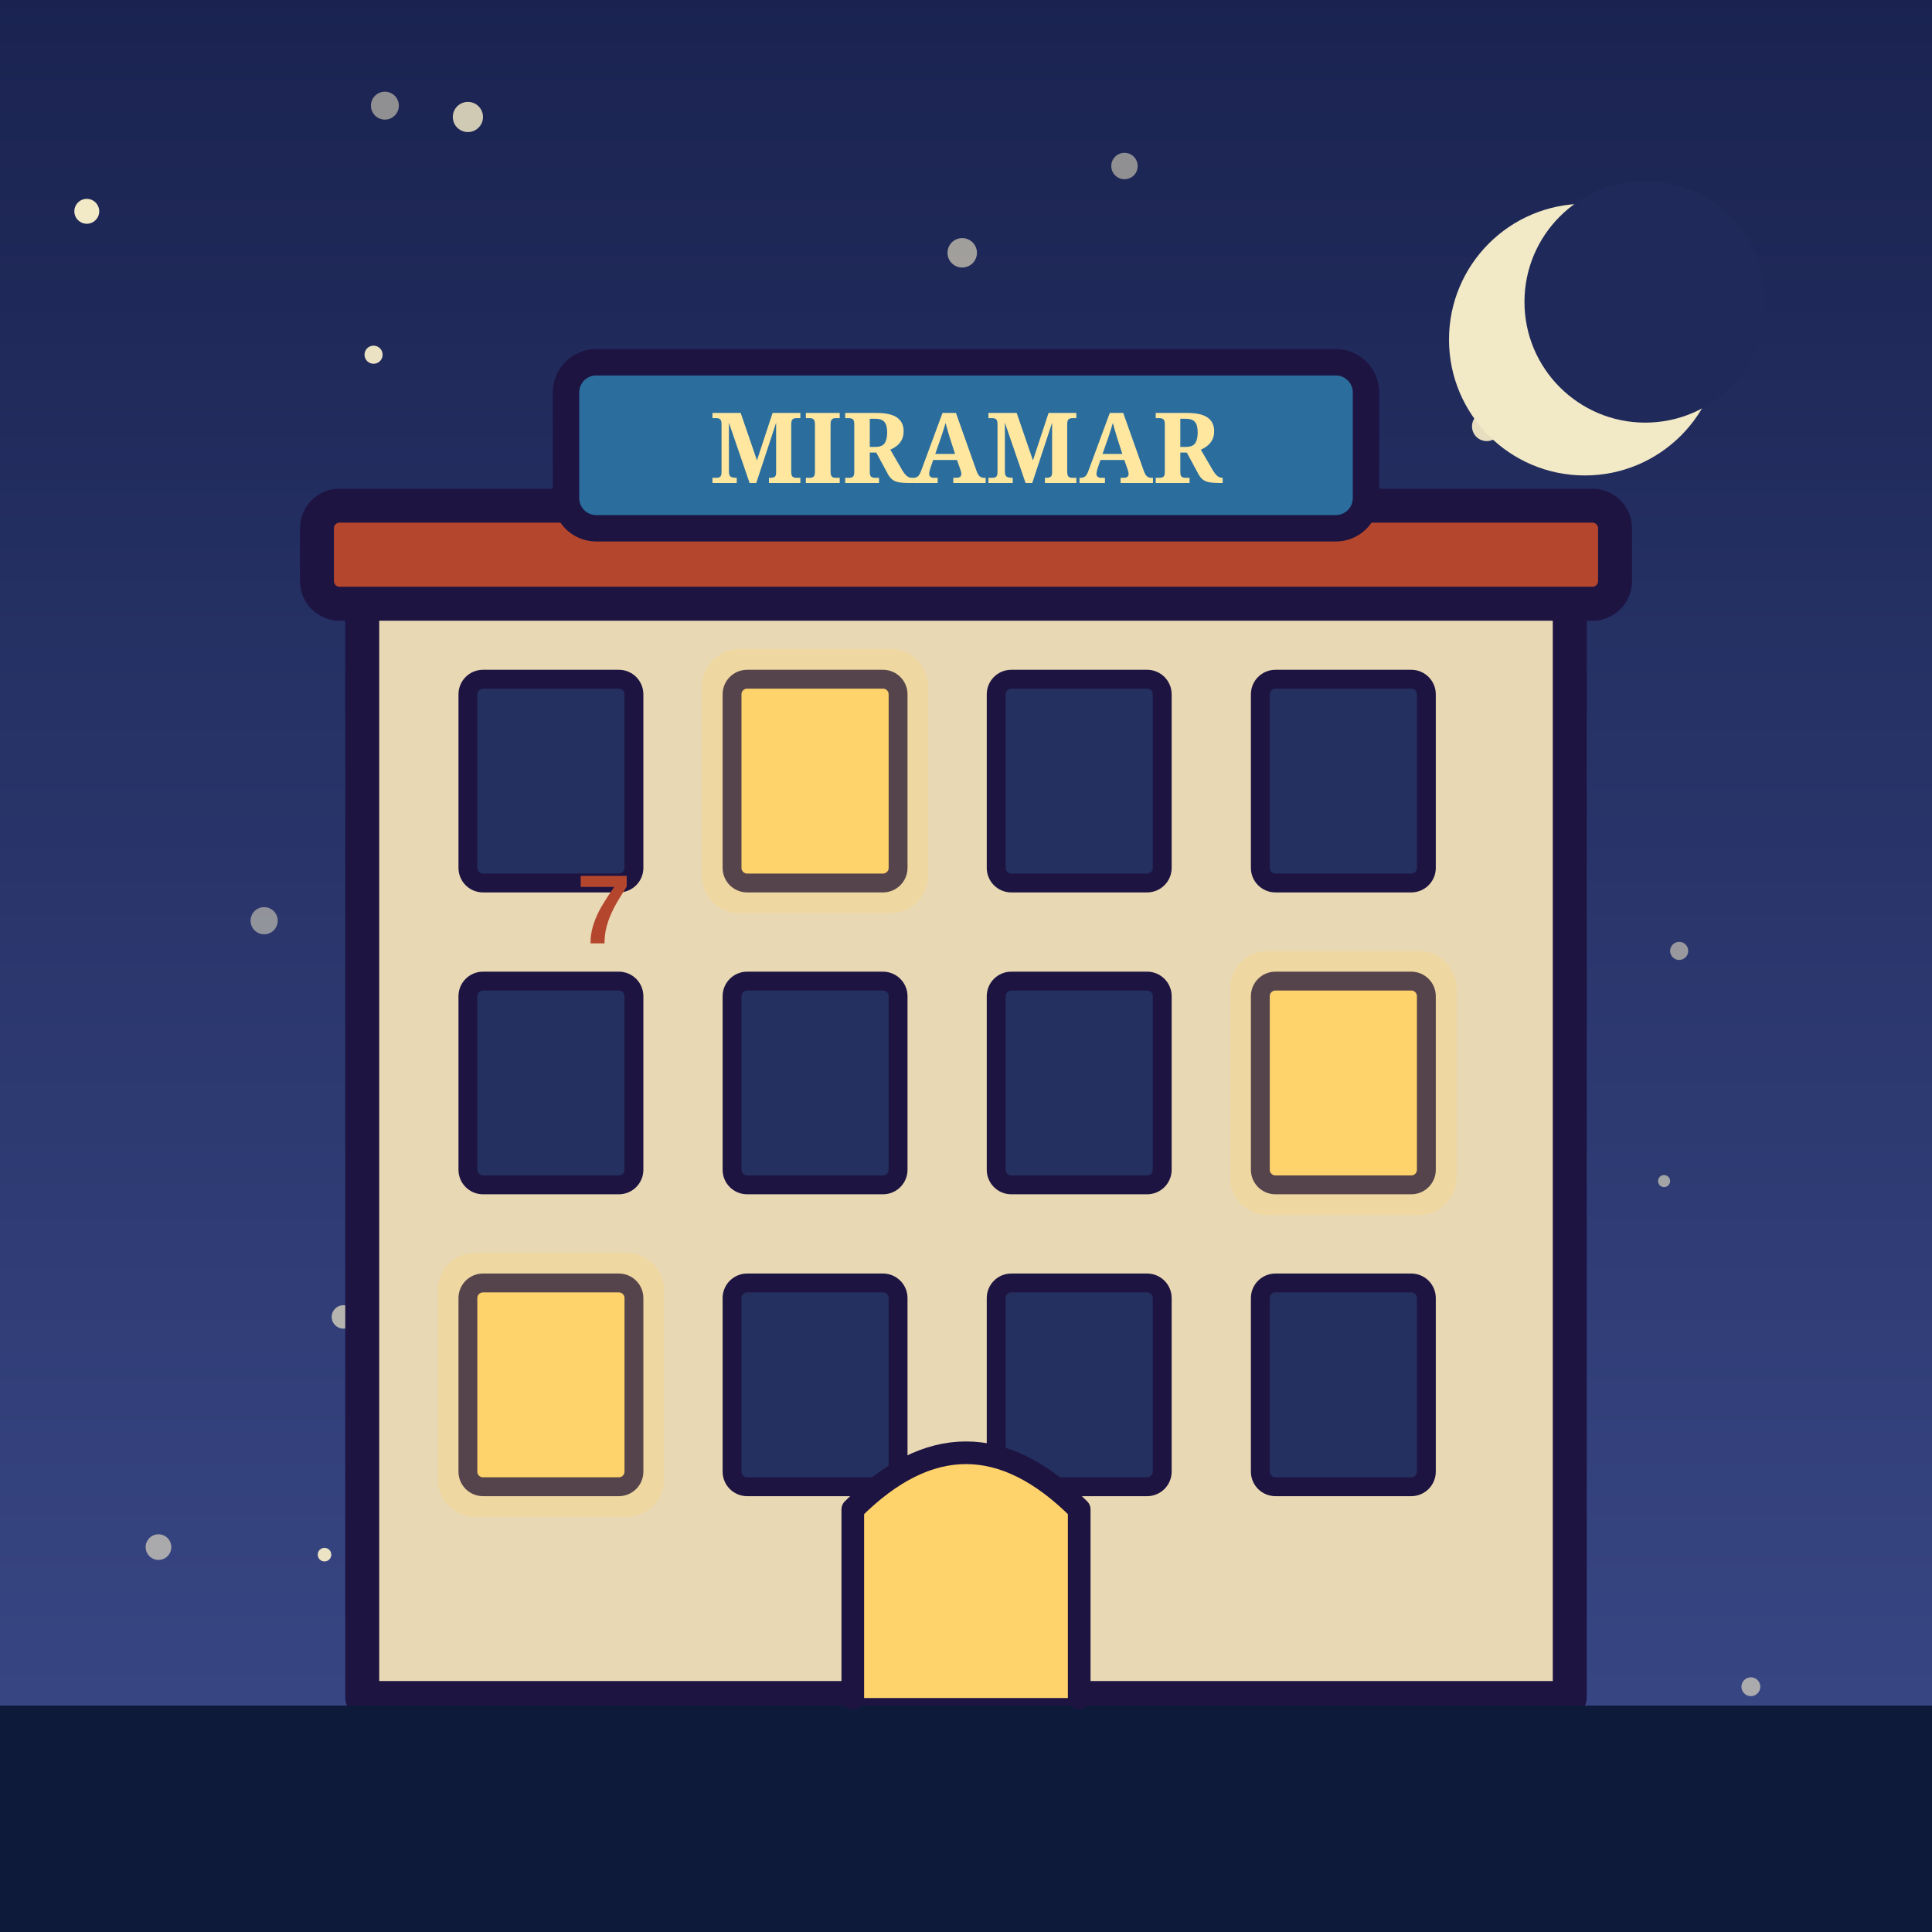
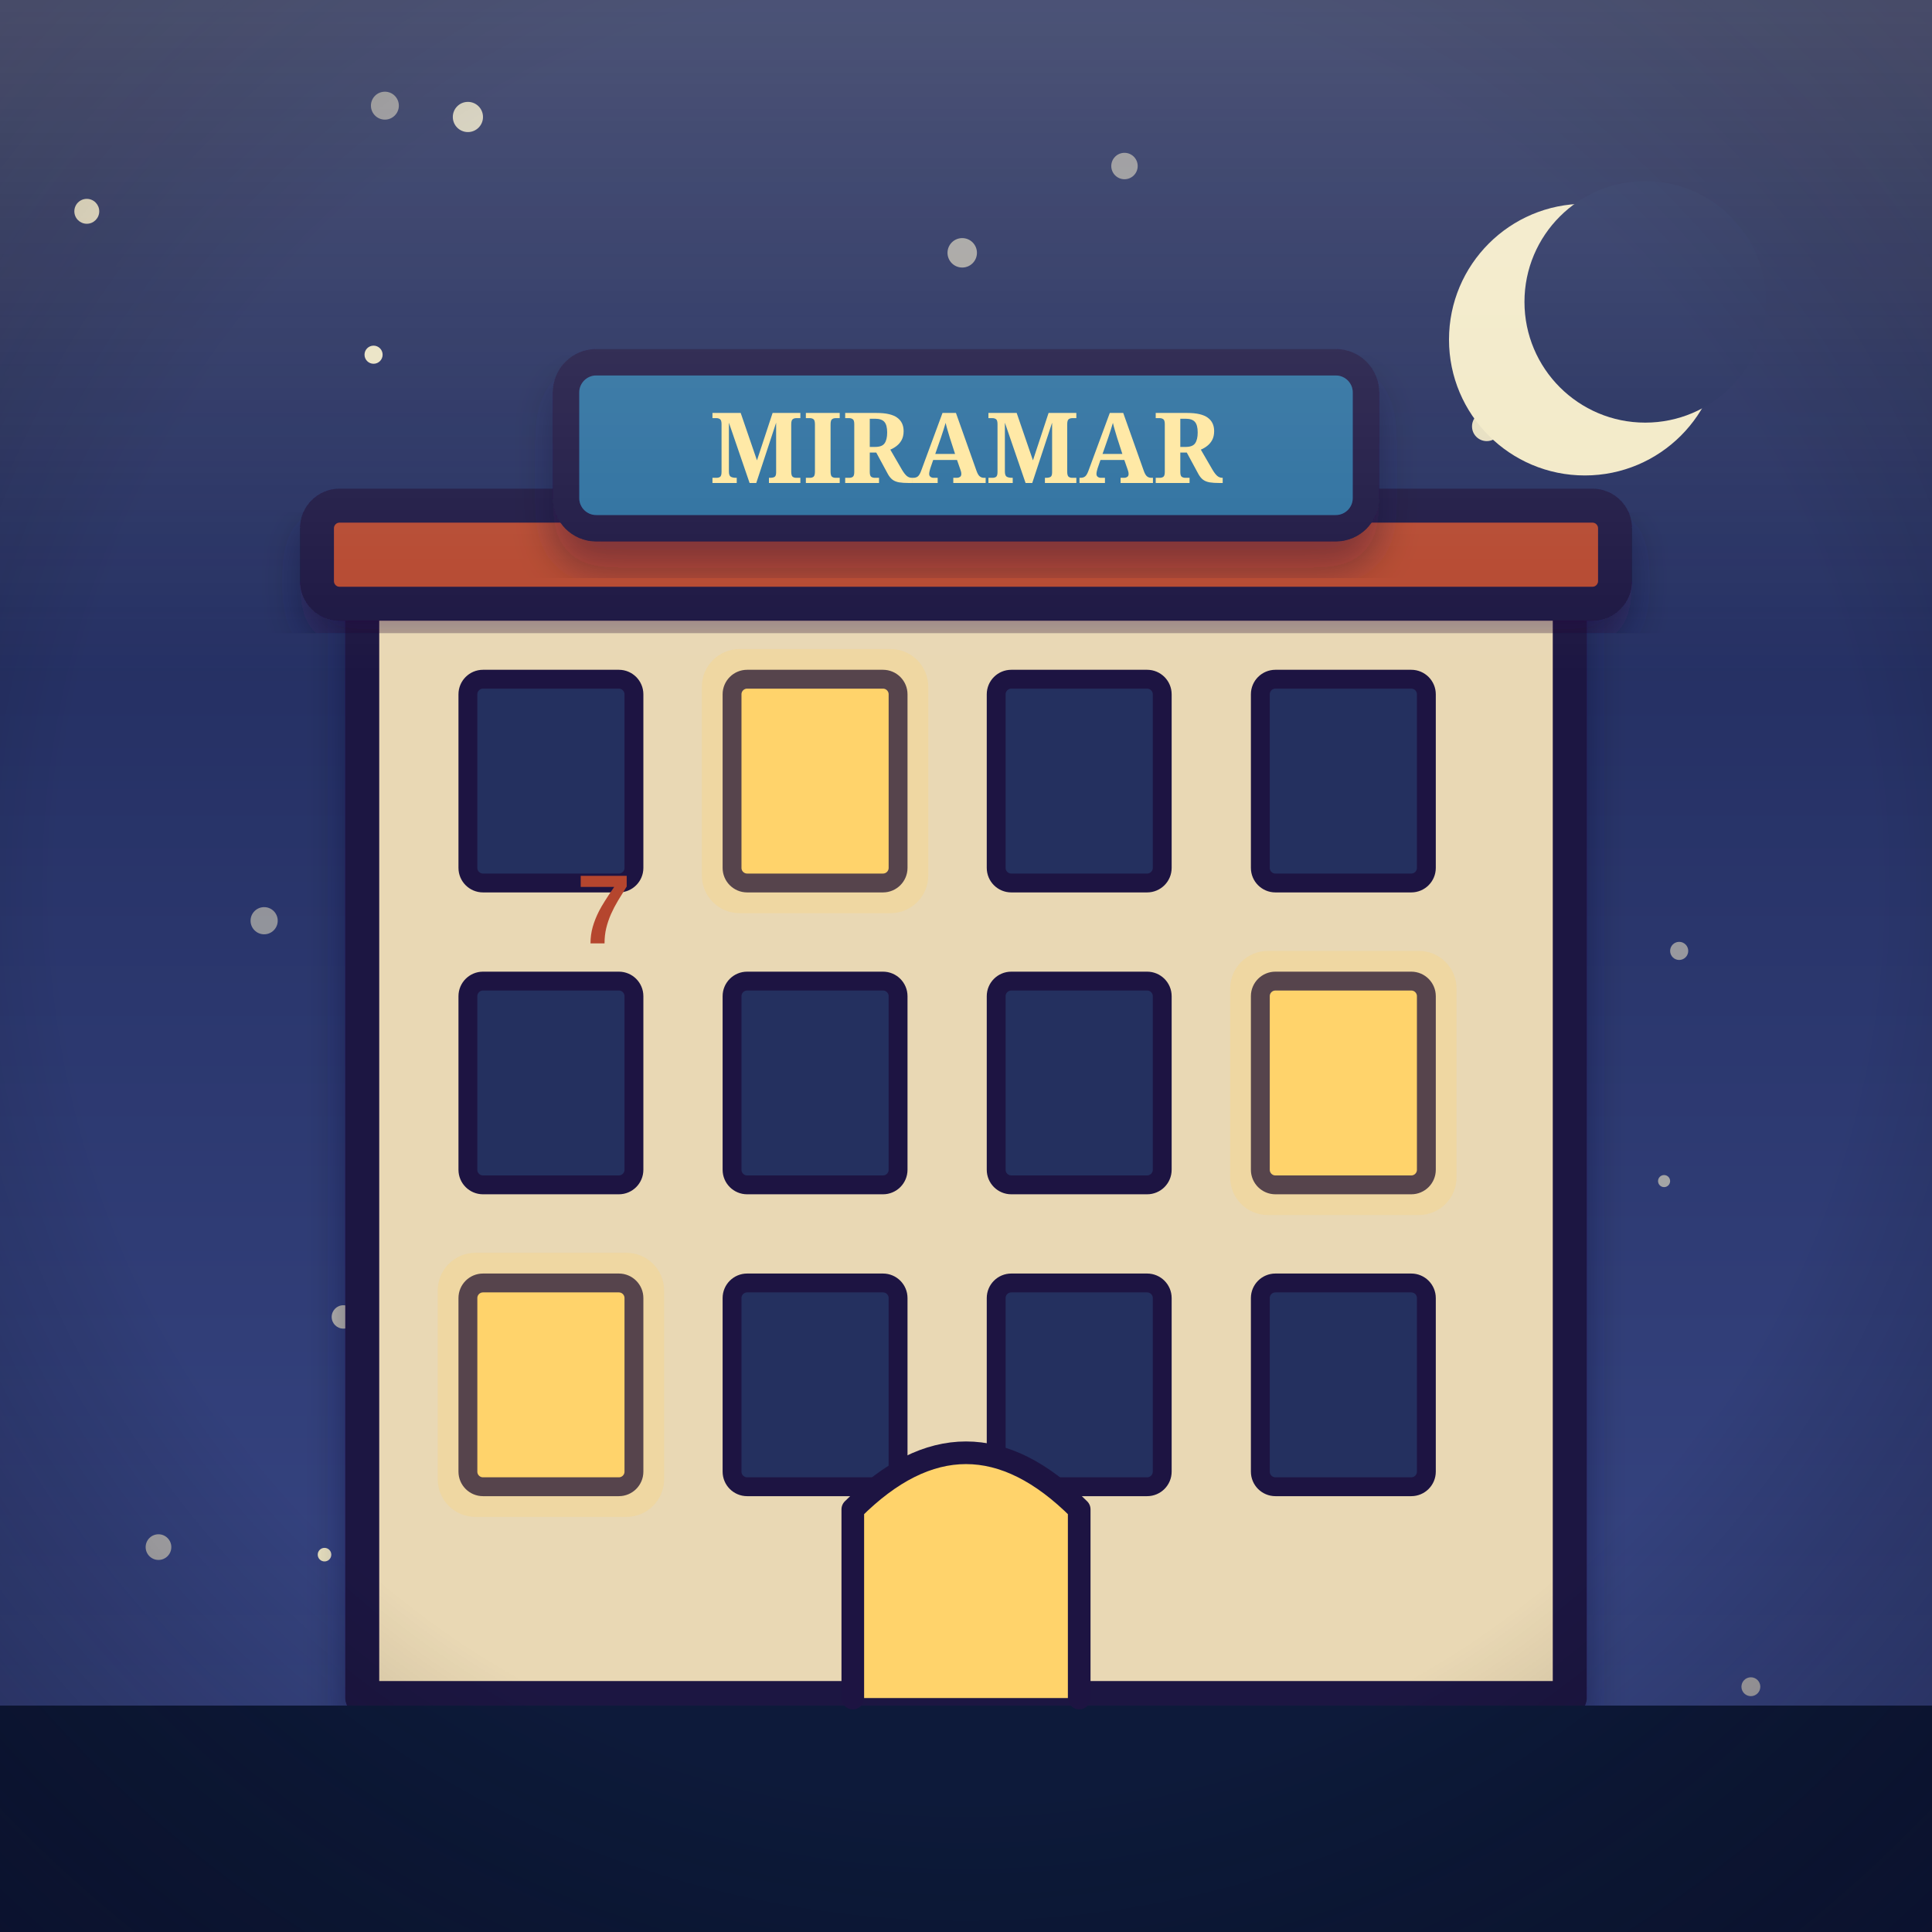
<svg xmlns="http://www.w3.org/2000/svg" viewBox="0 0 512 512" width="512" height="512">
  <defs>
+     <filter id="ds" x="-20%" y="-20%" width="140%" height="150%">
+       <feDropShadow dx="0" dy="7" stdDeviation="5" flood-color="#140c33" flood-opacity=".38" />
+     </filter>
+     <filter id="bk" x="-50%" y="-50%" width="200%" height="200%">
+       <feGaussianBlur stdDeviation="14" />
+     </filter>
+     <radialGradient id="vig" cx=".5" cy=".46" r=".75">
+       <stop offset=".62" stop-color="#000" stop-opacity="0" />
+       <stop offset="1" stop-color="#0a0620" stop-opacity=".42" />
+     </radialGradient>
+     <linearGradient id="gl" x1="0" y1="0" x2="0" y2="1">
+       <stop offset="0" stop-color="#fff" stop-opacity=".22" />
+       <stop offset=".35" stop-color="#fff" stop-opacity="0" />
+     </linearGradient>
    <linearGradient id="g1" x1="0" y1="0" x2="0" y2="1">
      <stop offset="0" stop-color="#1a2350" />
      <stop offset="1" stop-color="#3b4a8a" />
    </linearGradient>
  </defs>
  <rect width="512" height="512" fill="url(#g1)" />
  <circle cx="91" cy="349" r="3.1" fill="#f2e9c6" opacity="0.69" />
  <circle cx="116" cy="400" r="3.5" fill="#f2e9c6" opacity="0.71" />
  <circle cx="259" cy="126" r="1.5" fill="#f2e9c6" opacity="0.62" />
  <circle cx="298" cy="44" r="3.5" fill="#f2e9c6" opacity="0.54" />
  <circle cx="124" cy="31" r="4.0" fill="#f2e9c6" opacity="0.84" />
  <circle cx="441" cy="313" r="1.6" fill="#f2e9c6" opacity="0.60" />
  <circle cx="255" cy="67" r="3.9" fill="#f2e9c6" opacity="0.62" />
  <circle cx="86" cy="412" r="1.8" fill="#f2e9c6" opacity="0.96" />
  <circle cx="233" cy="282" r="2.4" fill="#f2e9c6" opacity="0.69" />
  <circle cx="102" cy="28" r="3.7" fill="#f2e9c6" opacity="0.54" />
  <circle cx="394" cy="113" r="3.9" fill="#f2e9c6" opacity="0.94" />
  <circle cx="381" cy="385" r="3.0" fill="#f2e9c6" opacity="0.84" />
  <circle cx="70" cy="244" r="3.6" fill="#f2e9c6" opacity="0.52" />
  <circle cx="464" cy="447" r="2.5" fill="#f2e9c6" opacity="0.62" />
  <circle cx="232" cy="200" r="4.0" fill="#f2e9c6" opacity="0.63" />
  <circle cx="23" cy="56" r="3.3" fill="#f2e9c6" opacity="1.00" />
  <circle cx="254" cy="252" r="2.9" fill="#f2e9c6" opacity="0.85" />
  <circle cx="119" cy="310" r="2.9" fill="#f2e9c6" opacity="0.77" />
  <circle cx="99" cy="94" r="2.4" fill="#f2e9c6" opacity="0.96" />
  <circle cx="181" cy="304" r="2.3" fill="#f2e9c6" opacity="0.46" />
  <circle cx="42" cy="410" r="3.4" fill="#f2e9c6" opacity="0.62" />
  <circle cx="346" cy="343" r="3.7" fill="#f2e9c6" opacity="0.97" />
  <circle cx="210" cy="497" r="3.9" fill="#f2e9c6" opacity="0.75" />
  <circle cx="445" cy="252" r="2.4" fill="#f2e9c6" opacity="0.55" />
  <circle cx="441" cy="90" r="1.7" fill="#f2e9c6" opacity="0.88" />
  <circle cx="391" cy="248" r="3.6" fill="#f2e9c6" opacity="0.43" />
  <circle cx="420" cy="90" r="36" fill="#f2e9c6" />
  <circle cx="436" cy="80" r="32" fill="#1f2a5a" />
-   <rect x="96" y="150" width="320" height="300" fill="#e9d8b4" stroke="#1d1442" stroke-width="9" stroke-linejoin="round" stroke-linecap="round" />
-   <rect x="84" y="134" width="344" height="26" rx="6" fill="#b5462e" stroke="#1d1442" stroke-width="9" stroke-linejoin="round" stroke-linecap="round" />
-   <rect x="150" y="96" width="212" height="44" rx="8" fill="#2b6e9e" stroke="#1d1442" stroke-width="7" stroke-linejoin="round" stroke-linecap="round" />
+   <rect x="96" y="150" width="320" height="300" fill="#e9d8b4" stroke="#1d1442" stroke-width="9" stroke-linejoin="round" stroke-linecap="round" filter="url(#ds)" />
+   <rect x="84" y="134" width="344" height="26" rx="6" fill="#b5462e" stroke="#1d1442" stroke-width="9" stroke-linejoin="round" stroke-linecap="round" filter="url(#ds)" />
+   <rect x="150" y="96" width="212" height="44" rx="8" fill="#2b6e9e" stroke="#1d1442" stroke-width="7" stroke-linejoin="round" stroke-linecap="round" filter="url(#ds)" />
  <text x="256" y="128" text-anchor="middle" font-size="26" font-family="Georgia,serif" font-weight="700" fill="#ffe7a0">MIRAMAR</text>
  <rect x="124" y="180" width="44" height="54" rx="4" fill="#24305f" stroke="#1d1442" stroke-width="5" />
  <rect x="194" y="180" width="44" height="54" rx="4" fill="#ffd36b" stroke="#1d1442" stroke-width="5" />
  <rect x="186" y="172" width="60" height="70" rx="10" fill="#ffd36b" opacity=".25" />
  <rect x="264" y="180" width="44" height="54" rx="4" fill="#24305f" stroke="#1d1442" stroke-width="5" />
  <rect x="334" y="180" width="44" height="54" rx="4" fill="#24305f" stroke="#1d1442" stroke-width="5" />
  <rect x="124" y="260" width="44" height="54" rx="4" fill="#24305f" stroke="#1d1442" stroke-width="5" />
  <rect x="194" y="260" width="44" height="54" rx="4" fill="#24305f" stroke="#1d1442" stroke-width="5" />
  <rect x="264" y="260" width="44" height="54" rx="4" fill="#24305f" stroke="#1d1442" stroke-width="5" />
  <rect x="334" y="260" width="44" height="54" rx="4" fill="#ffd36b" stroke="#1d1442" stroke-width="5" />
  <rect x="326" y="252" width="60" height="70" rx="10" fill="#ffd36b" opacity=".25" />
  <rect x="124" y="340" width="44" height="54" rx="4" fill="#ffd36b" stroke="#1d1442" stroke-width="5" />
  <rect x="116" y="332" width="60" height="70" rx="10" fill="#ffd36b" opacity=".25" />
  <rect x="194" y="340" width="44" height="54" rx="4" fill="#24305f" stroke="#1d1442" stroke-width="5" />
  <rect x="264" y="340" width="44" height="54" rx="4" fill="#24305f" stroke="#1d1442" stroke-width="5" />
  <rect x="334" y="340" width="44" height="54" rx="4" fill="#24305f" stroke="#1d1442" stroke-width="5" />
  <text x="160" y="250" text-anchor="middle" font-size="26" font-family="'Arial Black','Arial Rounded MT Bold',Arial,Helvetica,sans-serif" font-weight="900" fill="#b5462e">7</text>
  <path d="M-10 452 H522 V522 H-10Z" fill="#0d1a3a" />
  <path d="M226 450 V400 Q256 370 286 400 V450" fill="#ffd36b" stroke="#1d1442" stroke-width="6" stroke-linejoin="round" stroke-linecap="round" />
+   <rect width="512" height="512" fill="url(#vig)" />
+   <rect width="512" height="512" fill="url(#gl)" />
</svg>
